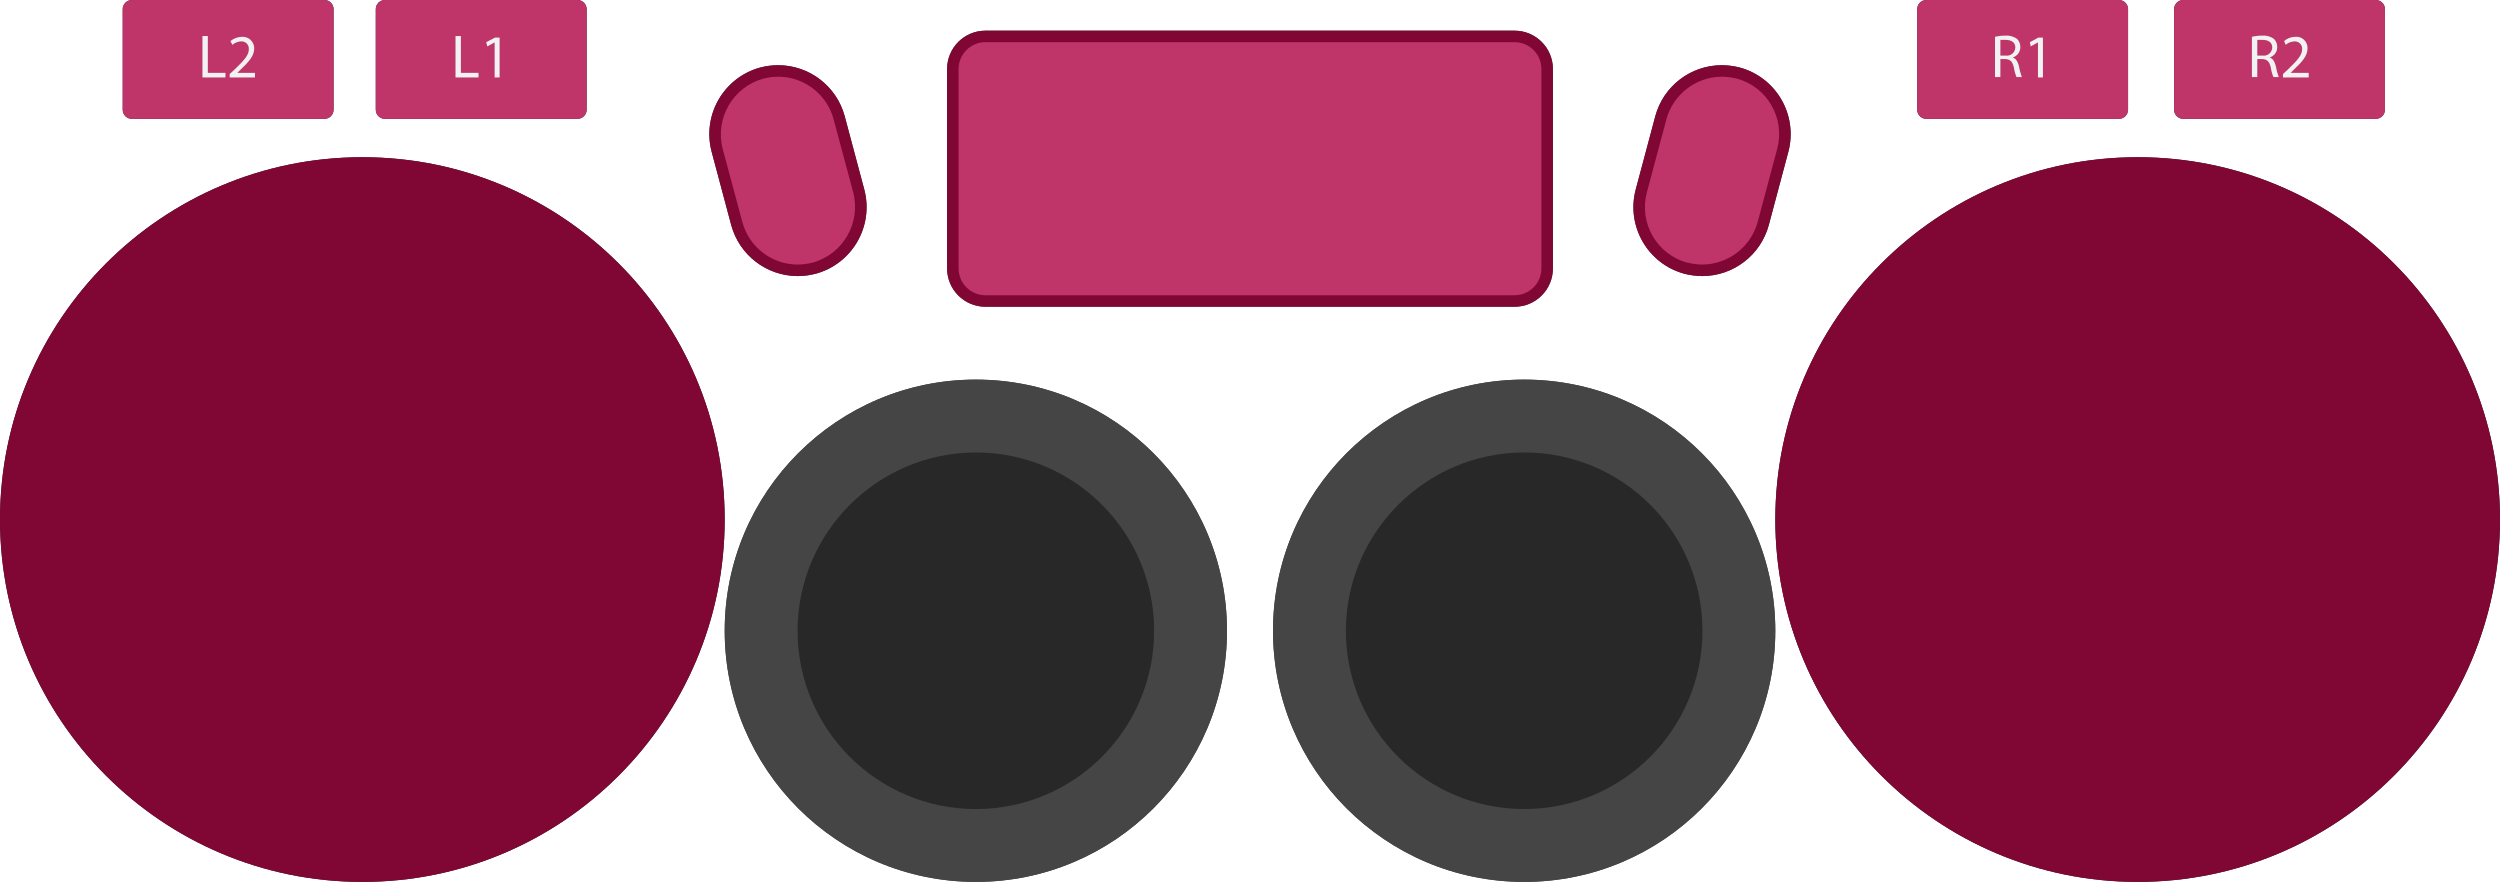
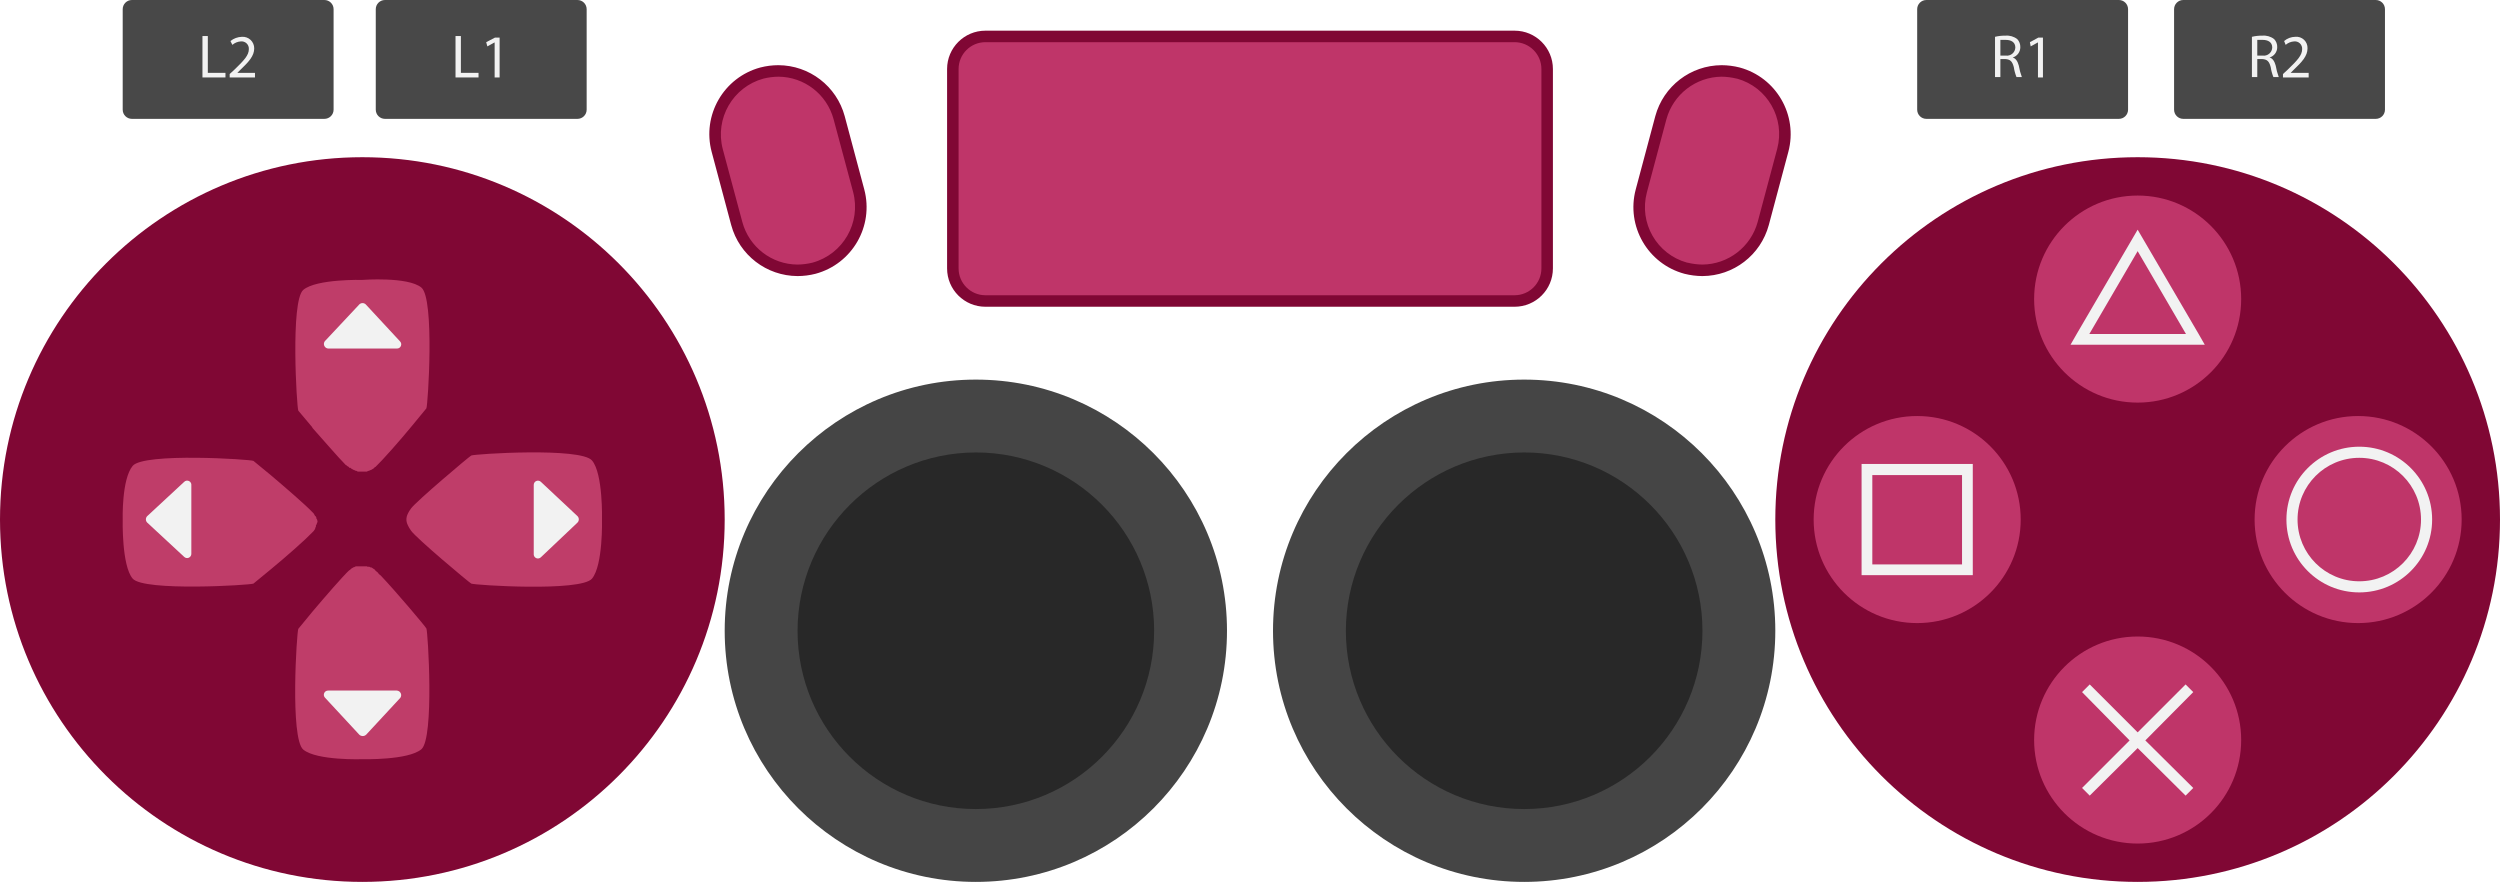
<svg xmlns="http://www.w3.org/2000/svg" viewBox="0 0 652 230">
  <defs>
-     <style>.a{fill:#282828;}.b{fill:#454545;}.c{fill:#f66;}.d{fill:#7cb2e8;}.e{fill:#ff69f8;}.f{fill:#40e2a0;}.g{isolation:isolate;}.h{fill:none;}.i{fill:#f2f2f2;}.j{fill:#800734;}.k{fill:#bf3569;}</style>
+     <style>.a{fill:#800734;}.b{fill:#bf3d69;}.c{fill:#f2f2f2;}.d{fill:#bf3569;}.e{isolation:isolate;}.f{fill:#282828;}.g{fill:#454545;}.h{fill:none;}.i{fill:#484848;}</style>
  </defs>
  <circle class="a" cx="94.5" cy="135.5" r="94.5" />
-   <path class="b" d="M180.6,134.6l-9.5-8.9a1.1,1.1,0,0,0-1.9.8v17.9a1.1,1.1,0,0,0,1.9.9l9.5-9A1.2,1.2,0,0,0,180.6,134.6Z" />
-   <path class="b" d="M103.5,210.1H85.6a1.1,1.1,0,0,0-.8,1.9l8.9,9.6a1.3,1.3,0,0,0,1.8,0l8.9-9.6A1.2,1.2,0,0,0,103.5,210.1Z" />
-   <path class="b" d="M18,125.7l-9.6,8.9a1.2,1.2,0,0,0,0,1.7l9.6,8.9a1.1,1.1,0,0,0,1.9-.8V126.6A1.1,1.1,0,0,0,18,125.7Z" />
-   <path class="b" d="M104.3,59l-8.9-9.6a1.2,1.2,0,0,0-1.7,0l-9,9.6a1.2,1.2,0,0,0,.9,1.9h17.9A1.1,1.1,0,0,0,104.3,59Z" />
  <path class="b" d="M81.4,138.9h0l.2-.2.2-.2.4-.6v-.2c.1-.2.2-.3.2-.4V137l.2-.3h0c0-.2.1-.3.1-.4h0c.1,0,.1-.1.1-.2h0v-.2h0c0-.1-.1-.2-.1-.4h0l-.2-.3v-.2c0-.1-.1-.2-.2-.4h-.1l-.4-.7-.2-.2-.2-.2h0c-1.7-1.8-6.9-6.3-10.8-9.6h0l-4.5-3.7c-.7-.4-28.6-2.2-31.5,1.3S32,135.5,32,135.5s-.3,12,2.6,15.4,30.8,1.7,31.5,1.3l4.5-3.7h0C74.5,145.3,79.7,140.7,81.4,138.9Zm.1-27.4h-.1l4.6,5.2h0c1.6,1.8,3.1,3.5,4.2,4.6h.1l.2.2.3.2h.1l.2.3h.3l.2.2.7.4h.1l.4.2H93l.3.2h2.4l.3-.2h.2l.4-.2h.1l.7-.4.2-.2.2-.2h.1c1.8-1.7,6.4-6.9,9.6-10.8h0l3.7-4.5c.4-.7,2.2-28.6-1.3-31.5S94.5,73,94.5,73s-12-.3-15.4,2.6-1.7,30.8-1.3,31.5Zm72.9,8.6c-2.9-3.5-30.8-1.7-31.5-1.3s-14.3,11.9-15.7,13.8-1.2,2.9-1.2,2.9-.2.9,1.2,2.9,15,13.4,15.7,13.8,28.6,2.2,31.5-1.3,2.6-15.4,2.6-15.4S157.3,123.5,154.4,120.1Zm-55.1,30h0l-.5-.4-.2-.3-.2-.2a.8.8,0,0,1-.4-.4h-.2v-.2l-.3-.2-.6-.4h-.2l-.4-.2h-.5a.1.1,0,0,0-.1-.1H92.8l-.4.2h-.1l-.7.4c0,.1-.1.1-.2.2l-.2.2h-.1c-1.8,1.7-6.3,6.9-9.6,10.8h0l-3.7,4.5c-.4.7-2.2,28.6,1.3,31.5S94.5,198,94.5,198s12,.3,15.4-2.6,1.7-30.8,1.3-31.5S103.2,154.2,99.3,150.1Z" />
+   <path class="c" d="M150.6,134.6l-9.5-8.9a1.1,1.1,0,0,0-1.9.8v17.9a1.1,1.1,0,0,0,1.9.9l9.5-9A1.2,1.2,0,0,0,150.6,134.6Z" />
+   <path class="c" d="M103.5,180.1H85.6a1.1,1.1,0,0,0-.8,1.9l8.9,9.6a1.3,1.3,0,0,0,1.8,0l8.9-9.6A1.2,1.2,0,0,0,103.5,180.1Z" />
+   <path class="c" d="M48,125.7l-9.6,8.9a1.2,1.2,0,0,0,0,1.7l9.6,8.9a1.1,1.1,0,0,0,1.9-.8V126.6A1.1,1.1,0,0,0,48,125.7Z" />
+   <path class="c" d="M104.3,89l-8.9-9.6a1.2,1.2,0,0,0-1.7,0l-9,9.6a1.2,1.2,0,0,0,.9,1.9h17.9A1.1,1.1,0,0,0,104.3,89Z" />
  <circle class="a" cx="557.5" cy="135.5" r="94.5" />
-   <circle class="b" cx="615" cy="135.5" r="27" />
-   <circle class="b" cx="557.5" cy="193" r="27" />
-   <circle class="b" cx="500" cy="135.5" r="27" />
-   <circle class="b" cx="557.5" cy="78" r="27" />
+   <circle class="d" cx="615" cy="135.5" r="27" />
+   <circle class="d" cx="557.5" cy="193" r="27" />
+   <circle class="d" cx="500" cy="135.5" r="27" />
+   <circle class="d" cx="557.5" cy="78" r="27" />
  <path class="c" d="M615.3,116.5a19,19,0,1,0,19,19A19,19,0,0,0,615.3,116.5Zm0,35.1a16.1,16.1,0,1,1,16.1-16.1A16.1,16.1,0,0,1,615.3,151.6Z" />
-   <polygon class="d" points="572 180.5 570 178.5 557.5 191 545 178.5 543 180.5 555.4 193.1 543 205.5 545 207.5 557.5 195.1 570 207.5 572 205.5 559.5 193.1 572 180.5" />
-   <path class="e" d="M511.7,121H485.5v29h29V121Zm0,26.2H488.3V123.9h23.4Z" />
-   <path class="f" d="M573.4,87.1,557.5,59.9,541.6,87.1,540,89.9h35Zm-28.5,0,12.6-21.6,12.6,21.6Z" />
-   <g class="g">
-     <circle class="a" cx="397.5" cy="164.5" r="56" />
-     <path class="b" d="M397.5,118A46.5,46.5,0,1,1,351,164.5,46.6,46.6,0,0,1,397.5,118m0-19A65.5,65.5,0,1,0,463,164.5,65.5,65.5,0,0,0,397.5,99Z" />
+   <polygon class="c" points="572 180.5 570 178.5 557.5 191 545 178.5 543 180.5 555.4 193.1 543 205.5 545 207.5 557.5 195.1 570 207.5 572 205.5 559.5 193.1 572 180.5" />
+   <path class="c" d="M511.7,121H485.5v29h29V121Zm0,26.2H488.3V123.9h23.4Z" />
+   <path class="c" d="M573.4,87.1,557.5,59.9,541.6,87.1,540,89.9h35Zm-28.5,0,12.6-21.6,12.6,21.6Z" />
+   <g class="e">
+     <circle class="f" cx="397.5" cy="164.5" r="56" />
+     <path class="g" d="M397.5,118A46.5,46.5,0,1,1,351,164.5,46.6,46.6,0,0,1,397.5,118m0-19A65.5,65.5,0,1,0,463,164.5,65.5,65.5,0,0,0,397.5,99Z" />
  </g>
-   <g class="g">
-     <circle class="a" cx="254.5" cy="164.5" r="56" />
-     <path class="b" d="M254.5,118A46.5,46.5,0,1,1,208,164.5,46.6,46.6,0,0,1,254.5,118m0-19A65.5,65.5,0,1,0,320,164.5,65.5,65.5,0,0,0,254.5,99Z" />
+   <g class="e">
+     <circle class="f" cx="254.5" cy="164.5" r="56" />
+     <path class="g" d="M254.5,118A46.5,46.5,0,1,1,208,164.5,46.6,46.6,0,0,1,254.5,118m0-19A65.5,65.5,0,1,0,320,164.5,65.5,65.5,0,0,0,254.5,99Z" />
  </g>
  <rect class="h" x="208" y="118" width="236" height="93" />
-   <path class="a" d="M444,70.5a15.9,15.9,0,0,1-4.3-.6,16.3,16.3,0,0,1-11.6-20.1l5.1-19.1A16.4,16.4,0,0,1,449,18.5a15.9,15.9,0,0,1,4.3.6,16.3,16.3,0,0,1,11.6,20.1l-5.1,19.1A16.4,16.4,0,0,1,444,70.5Z" />
-   <path class="b" d="M449,20h0a17.4,17.4,0,0,1,3.9.5h.1a15,15,0,0,1,10.5,18.3l-5.1,19.1A15.1,15.1,0,0,1,444,69a17.4,17.4,0,0,1-3.9-.5H440a15,15,0,0,1-10.5-18.3l5.1-19.1A15.1,15.1,0,0,1,449,20m0-3a18,18,0,0,0-17.3,13.3l-5.1,19.1a18,18,0,0,0,12.7,22h0a19.5,19.5,0,0,0,4.7.6,18,18,0,0,0,17.3-13.3l5.1-19.1a18,18,0,0,0-12.7-22h0A19.5,19.5,0,0,0,449,17Z" />
-   <path class="a" d="M208,70.5a16.4,16.4,0,0,1-15.8-12.2l-5.1-19a16.4,16.4,0,0,1,11.6-20.2,15.4,15.4,0,0,1,4.3-.6,16.4,16.4,0,0,1,15.8,12.2l5.1,19a16.4,16.4,0,0,1-11.6,20.2A15.4,15.4,0,0,1,208,70.5Z" />
-   <path class="b" d="M203,20h0a15,15,0,0,1,14.4,11.1l5.1,19a15.1,15.1,0,0,1-10.6,18.4,17.4,17.4,0,0,1-3.9.5,15,15,0,0,1-14.4-11.1l-5.1-19a15.1,15.1,0,0,1,10.6-18.4A17.4,17.4,0,0,1,203,20m0-3a18.9,18.9,0,0,0-4.7.6h0a18,18,0,0,0-12.7,22l5.1,19.1A18,18,0,0,0,208,72a18.9,18.9,0,0,0,4.7-.6h0a18,18,0,0,0,12.7-22l-5.1-19.1A18,18,0,0,0,203,17Z" />
-   <rect class="a" x="248.5" y="9.5" width="155" height="69" rx="8.5" />
-   <path class="b" d="M395,11a7,7,0,0,1,7,7V70a7,7,0,0,1-7,7H257a7,7,0,0,1-7-7V18a7,7,0,0,1,7-7H395m0-3H257a10,10,0,0,0-10,10V70a10,10,0,0,0,10,10H395a10,10,0,0,0,10-10V18A10,10,0,0,0,395,8Z" />
-   <path class="a" d="M619.6,0H569.4A2.4,2.4,0,0,0,567,2.4V28.6a2.4,2.4,0,0,0,2.4,2.4h50.2a2.4,2.4,0,0,0,2.4-2.4V2.4A2.4,2.4,0,0,0,619.6,0Z" />
-   <path class="a" d="M552.6,0H502.4A2.4,2.4,0,0,0,500,2.4V28.6a2.4,2.4,0,0,0,2.4,2.4h50.2a2.4,2.4,0,0,0,2.4-2.4V2.4A2.4,2.4,0,0,0,552.6,0Z" />
-   <path class="a" d="M150.6,0H100.4A2.4,2.4,0,0,0,98,2.4V28.6a2.4,2.4,0,0,0,2.4,2.4h50.2a2.4,2.4,0,0,0,2.4-2.4V2.4A2.4,2.4,0,0,0,150.6,0Z" />
-   <path class="a" d="M84.6,0H34.4A2.4,2.4,0,0,0,32,2.4V28.6A2.4,2.4,0,0,0,34.4,31H84.6A2.4,2.4,0,0,0,87,28.6V2.4A2.4,2.4,0,0,0,84.6,0Z" />
-   <path class="i" d="M587.3,9.6a10.6,10.6,0,0,1,2.7-.3,4.4,4.4,0,0,1,3.1.9,2.9,2.9,0,0,1,.8,2.1,2.8,2.8,0,0,1-2,2.7h0c.8.2,1.3,1,1.6,2.1a16.1,16.1,0,0,0,.8,3h-1.4a11.6,11.6,0,0,1-.7-2.6c-.4-1.5-.9-2-2.2-2.1h-1.3v4.7h-1.4Zm1.4,4.9h1.4a2.2,2.2,0,0,0,2.5-2.1c0-1.4-1.1-2-2.5-2h-1.4Z" />
-   <path class="i" d="M595.4,20.2v-.9l1.1-1c2.7-2.6,3.9-3.9,3.9-5.5a1.9,1.9,0,0,0-2.1-2,3.7,3.7,0,0,0-2.2.9l-.4-1a4.5,4.5,0,0,1,2.9-1.1,2.9,2.9,0,0,1,3.2,3c0,2-1.4,3.5-3.6,5.6l-.8.8h4.7v1.2Z" />
-   <path class="i" d="M520.3,9.6a10.6,10.6,0,0,1,2.7-.3,4.4,4.4,0,0,1,3.1.9,2.9,2.9,0,0,1,.8,2.1,2.8,2.8,0,0,1-2,2.7h0c.8.2,1.3,1,1.6,2.1a16.1,16.1,0,0,0,.8,3h-1.4a11.6,11.6,0,0,1-.7-2.6c-.4-1.5-.9-2-2.2-2.1h-1.3v4.7h-1.4Zm1.4,4.9h1.4a2.2,2.2,0,0,0,2.5-2.1c0-1.4-1.1-2-2.5-2h-1.4Z" />
-   <path class="i" d="M531.5,11.1h-.1l-1.8,1-.2-1.1,2.2-1.2h1.2V20.2h-1.3Z" />
-   <path class="i" d="M118.8,9.4h1.4V19h4.6v1.2h-6Z" />
-   <path class="i" d="M129,11.1h-.1l-1.8,1-.3-1.1,2.3-1.2h1.2V20.2H129Z" />
-   <path class="i" d="M52.8,9.4h1.4V19h4.6v1.2h-6Z" />
-   <path class="i" d="M59.9,20.2v-.9l1.1-1c2.7-2.6,3.9-3.9,3.9-5.5a1.9,1.9,0,0,0-2.1-2,3.7,3.7,0,0,0-2.2.9l-.5-1a5,5,0,0,1,3-1.1,3,3,0,0,1,3.2,3c0,2-1.4,3.5-3.6,5.6l-.8.8h4.6v1.2Z" />
-   <circle class="j" cx="94.5" cy="135.5" r="94.5" />
-   <circle class="j" cx="557.5" cy="135.5" r="94.5" />
-   <g class="g">
-     <circle class="a" cx="397.5" cy="164.5" r="56" />
-     <path class="b" d="M397.5,118A46.5,46.5,0,1,1,351,164.5,46.6,46.6,0,0,1,397.5,118m0-19A65.5,65.5,0,1,0,463,164.5,65.5,65.5,0,0,0,397.5,99Z" />
-   </g>
-   <g class="g">
-     <circle class="a" cx="254.5" cy="164.5" r="56" />
-     <path class="b" d="M254.5,118A46.5,46.5,0,1,1,208,164.5,46.6,46.6,0,0,1,254.5,118m0-19A65.5,65.5,0,1,0,320,164.5,65.5,65.5,0,0,0,254.5,99Z" />
-   </g>
-   <rect class="h" x="208" y="118" width="236" height="93" />
-   <path class="k" d="M444,70.5a15.9,15.9,0,0,1-4.3-.6,16.3,16.3,0,0,1-11.6-20.1l5.1-19.1A16.4,16.4,0,0,1,449,18.5a15.9,15.9,0,0,1,4.3.6,16.3,16.3,0,0,1,11.6,20.1l-5.1,19.1A16.4,16.4,0,0,1,444,70.5Z" />
-   <path class="j" d="M449,20h0a17.4,17.4,0,0,1,3.9.5h.1a15,15,0,0,1,10.5,18.3l-5.1,19.1A15.1,15.1,0,0,1,444,69a17.4,17.4,0,0,1-3.9-.5H440a15,15,0,0,1-10.5-18.3l5.1-19.1A15.1,15.1,0,0,1,449,20m0-3a18,18,0,0,0-17.3,13.3l-5.1,19.1a18,18,0,0,0,12.7,22h0a19.5,19.5,0,0,0,4.7.6,18,18,0,0,0,17.3-13.3l5.1-19.1a18,18,0,0,0-12.7-22h0A19.5,19.5,0,0,0,449,17Z" />
-   <path class="k" d="M208,70.5a16.4,16.4,0,0,1-15.8-12.2l-5.1-19a16.4,16.4,0,0,1,11.6-20.2,15.4,15.4,0,0,1,4.3-.6,16.4,16.4,0,0,1,15.8,12.2l5.1,19a16.4,16.4,0,0,1-11.6,20.2A15.4,15.4,0,0,1,208,70.5Z" />
-   <path class="j" d="M203,20h0a15,15,0,0,1,14.4,11.1l5.1,19a15.1,15.1,0,0,1-10.6,18.4,17.4,17.4,0,0,1-3.9.5,15,15,0,0,1-14.4-11.1l-5.1-19a15.1,15.1,0,0,1,10.6-18.4A17.4,17.4,0,0,1,203,20m0-3a18.9,18.9,0,0,0-4.7.6h0a18,18,0,0,0-12.7,22l5.1,19.1A18,18,0,0,0,208,72a18.9,18.9,0,0,0,4.7-.6h0a18,18,0,0,0,12.7-22l-5.1-19.1A18,18,0,0,0,203,17Z" />
-   <rect class="k" x="248.5" y="9.5" width="155" height="69" rx="8.5" />
-   <path class="j" d="M395,11a7,7,0,0,1,7,7V70a7,7,0,0,1-7,7H257a7,7,0,0,1-7-7V18a7,7,0,0,1,7-7H395m0-3H257a10,10,0,0,0-10,10V70a10,10,0,0,0,10,10H395a10,10,0,0,0,10-10V18A10,10,0,0,0,395,8Z" />
-   <path class="k" d="M619.6,0H569.4A2.4,2.4,0,0,0,567,2.4V28.6a2.4,2.4,0,0,0,2.4,2.4h50.2a2.4,2.4,0,0,0,2.4-2.4V2.4A2.4,2.4,0,0,0,619.6,0Z" />
-   <path class="k" d="M552.6,0H502.4A2.4,2.4,0,0,0,500,2.4V28.6a2.4,2.4,0,0,0,2.4,2.4h50.2a2.4,2.4,0,0,0,2.4-2.4V2.4A2.4,2.4,0,0,0,552.6,0Z" />
-   <path class="k" d="M150.6,0H100.4A2.4,2.4,0,0,0,98,2.4V28.6a2.4,2.4,0,0,0,2.4,2.4h50.2a2.4,2.4,0,0,0,2.4-2.4V2.4A2.4,2.4,0,0,0,150.6,0Z" />
-   <path class="k" d="M84.6,0H34.4A2.4,2.4,0,0,0,32,2.4V28.6A2.4,2.4,0,0,0,34.4,31H84.6A2.4,2.4,0,0,0,87,28.6V2.4A2.4,2.4,0,0,0,84.6,0Z" />
-   <path class="i" d="M587.3,9.6a10.6,10.6,0,0,1,2.7-.3,4.4,4.4,0,0,1,3.1.9,2.9,2.9,0,0,1,.8,2.1,2.8,2.8,0,0,1-2,2.7h0c.8.2,1.3,1,1.6,2.1a16.1,16.1,0,0,0,.8,3h-1.4a11.6,11.6,0,0,1-.7-2.6c-.4-1.5-.9-2-2.2-2.1h-1.3v4.7h-1.4Zm1.4,4.9h1.4a2.2,2.2,0,0,0,2.5-2.1c0-1.4-1.1-2-2.5-2h-1.4Z" />
-   <path class="i" d="M595.4,20.2v-.9l1.1-1c2.7-2.6,3.9-3.9,3.9-5.5a1.9,1.9,0,0,0-2.1-2,3.7,3.7,0,0,0-2.2.9l-.4-1a4.5,4.5,0,0,1,2.9-1.1,2.9,2.9,0,0,1,3.2,3c0,2-1.4,3.5-3.6,5.6l-.8.8h4.7v1.2Z" />
-   <path class="i" d="M520.3,9.6a10.6,10.6,0,0,1,2.7-.3,4.4,4.4,0,0,1,3.1.9,2.9,2.9,0,0,1,.8,2.1,2.8,2.8,0,0,1-2,2.7h0c.8.2,1.3,1,1.6,2.1a16.1,16.1,0,0,0,.8,3h-1.4a11.6,11.6,0,0,1-.7-2.6c-.4-1.5-.9-2-2.2-2.1h-1.3v4.7h-1.4Zm1.4,4.9h1.4a2.2,2.2,0,0,0,2.5-2.1c0-1.4-1.1-2-2.5-2h-1.4Z" />
-   <path class="i" d="M531.5,11.1h-.1l-1.8,1-.2-1.1,2.2-1.2h1.2V20.2h-1.3Z" />
-   <path class="i" d="M118.8,9.4h1.4V19h4.6v1.2h-6Z" />
-   <path class="i" d="M129,11.1h-.1l-1.8,1-.3-1.1,2.3-1.2h1.2V20.2H129Z" />
-   <path class="i" d="M52.8,9.4h1.4V19h4.6v1.2h-6Z" />
-   <path class="i" d="M59.9,20.2v-.9l1.1-1c2.7-2.6,3.9-3.9,3.9-5.5a1.9,1.9,0,0,0-2.1-2,3.7,3.7,0,0,0-2.2.9l-.5-1a5,5,0,0,1,3-1.1,3,3,0,0,1,3.2,3c0,2-1.4,3.5-3.6,5.6l-.8.8h4.6v1.2Z" />
+   <path class="d" d="M444,70.5a15.9,15.9,0,0,1-4.3-.6,16.3,16.3,0,0,1-11.6-20.1l5.1-19.1A16.4,16.4,0,0,1,449,18.5a15.9,15.9,0,0,1,4.3.6,16.3,16.3,0,0,1,11.6,20.1l-5.1,19.1A16.4,16.4,0,0,1,444,70.5Z" />
+   <path class="a" d="M449,20h0a17.4,17.4,0,0,1,3.9.5h.1a15,15,0,0,1,10.5,18.3l-5.1,19.1A15.1,15.1,0,0,1,444,69a17.4,17.4,0,0,1-3.9-.5H440a15,15,0,0,1-10.5-18.3l5.1-19.1A15.1,15.1,0,0,1,449,20m0-3a18,18,0,0,0-17.3,13.3l-5.1,19.1a18,18,0,0,0,12.7,22h0a19.5,19.5,0,0,0,4.7.6,18,18,0,0,0,17.3-13.3l5.1-19.1a18,18,0,0,0-12.7-22h0A19.5,19.5,0,0,0,449,17Z" />
+   <path class="d" d="M208,70.5a16.4,16.4,0,0,1-15.8-12.2l-5.1-19a16.4,16.4,0,0,1,11.6-20.2,15.4,15.4,0,0,1,4.3-.6,16.4,16.4,0,0,1,15.8,12.2l5.1,19a16.4,16.4,0,0,1-11.6,20.2A15.4,15.4,0,0,1,208,70.5Z" />
+   <path class="a" d="M203,20h0a15,15,0,0,1,14.4,11.1l5.1,19a15.1,15.1,0,0,1-10.6,18.4,17.4,17.4,0,0,1-3.9.5,15,15,0,0,1-14.4-11.1l-5.1-19a15.1,15.1,0,0,1,10.6-18.4A17.4,17.4,0,0,1,203,20m0-3a18.9,18.9,0,0,0-4.7.6h0a18,18,0,0,0-12.7,22l5.1,19.1A18,18,0,0,0,208,72a18.9,18.9,0,0,0,4.7-.6h0a18,18,0,0,0,12.7-22l-5.1-19.1A18,18,0,0,0,203,17Z" />
+   <rect class="d" x="248.5" y="9.5" width="155" height="69" rx="8.5" />
+   <path class="a" d="M395,11a7,7,0,0,1,7,7V70a7,7,0,0,1-7,7H257a7,7,0,0,1-7-7V18a7,7,0,0,1,7-7H395m0-3H257a10,10,0,0,0-10,10V70a10,10,0,0,0,10,10H395a10,10,0,0,0,10-10V18A10,10,0,0,0,395,8Z" />
+   <path class="i" d="M619.6,0H569.4A2.4,2.4,0,0,0,567,2.4V28.6a2.4,2.4,0,0,0,2.4,2.4h50.2a2.4,2.4,0,0,0,2.4-2.4V2.4A2.4,2.4,0,0,0,619.6,0Z" />
+   <path class="i" d="M552.6,0H502.4A2.4,2.4,0,0,0,500,2.4V28.6a2.4,2.4,0,0,0,2.4,2.4h50.2a2.4,2.4,0,0,0,2.4-2.4V2.4A2.4,2.4,0,0,0,552.6,0Z" />
+   <path class="i" d="M150.6,0H100.4A2.4,2.4,0,0,0,98,2.4V28.6a2.4,2.4,0,0,0,2.4,2.4h50.2a2.4,2.4,0,0,0,2.4-2.4V2.4A2.4,2.4,0,0,0,150.6,0Z" />
+   <path class="i" d="M84.6,0H34.4A2.4,2.4,0,0,0,32,2.4V28.6A2.4,2.4,0,0,0,34.4,31H84.6A2.4,2.4,0,0,0,87,28.6V2.4A2.4,2.4,0,0,0,84.6,0Z" />
+   <path class="c" d="M587.3,9.6a10.6,10.6,0,0,1,2.7-.3,4.4,4.4,0,0,1,3.1.9,2.9,2.9,0,0,1,.8,2.1,2.8,2.8,0,0,1-2,2.7h0c.8.2,1.3,1,1.6,2.1a16.1,16.1,0,0,0,.8,3h-1.4a11.6,11.6,0,0,1-.7-2.6c-.4-1.5-.9-2-2.2-2.1h-1.3v4.7h-1.4Zm1.4,4.9h1.4a2.2,2.2,0,0,0,2.5-2.1c0-1.4-1.1-2-2.5-2h-1.4Z" />
+   <path class="c" d="M595.4,20.2v-.9l1.1-1c2.7-2.6,3.9-3.9,3.9-5.5a1.9,1.9,0,0,0-2.1-2,3.7,3.7,0,0,0-2.2.9l-.4-1a4.5,4.5,0,0,1,2.9-1.1,2.9,2.9,0,0,1,3.2,3c0,2-1.4,3.5-3.6,5.6l-.8.8h4.7v1.2Z" />
+   <path class="c" d="M520.3,9.6a10.6,10.6,0,0,1,2.7-.3,4.4,4.4,0,0,1,3.1.9,2.9,2.9,0,0,1,.8,2.1,2.8,2.8,0,0,1-2,2.7h0c.8.2,1.3,1,1.6,2.1a16.1,16.1,0,0,0,.8,3h-1.4a11.6,11.6,0,0,1-.7-2.6c-.4-1.5-.9-2-2.2-2.1h-1.3v4.7h-1.4Zm1.4,4.9h1.4a2.2,2.2,0,0,0,2.5-2.1c0-1.4-1.1-2-2.5-2h-1.4Z" />
+   <path class="c" d="M531.5,11.1h-.1l-1.8,1-.2-1.1,2.2-1.2h1.2V20.2h-1.3Z" />
+   <path class="c" d="M118.8,9.4h1.4V19h4.6v1.2h-6Z" />
+   <path class="c" d="M129,11.1h-.1l-1.8,1-.3-1.1,2.3-1.2h1.2V20.2H129Z" />
+   <path class="c" d="M52.8,9.4h1.4V19h4.6v1.2h-6Z" />
+   <path class="c" d="M59.9,20.2v-.9l1.1-1c2.7-2.6,3.9-3.9,3.9-5.5a1.9,1.9,0,0,0-2.1-2,3.7,3.7,0,0,0-2.2.9l-.5-1a5,5,0,0,1,3-1.1,3,3,0,0,1,3.2,3c0,2-1.4,3.5-3.6,5.6l-.8.8h4.6v1.2Z" />
</svg>
